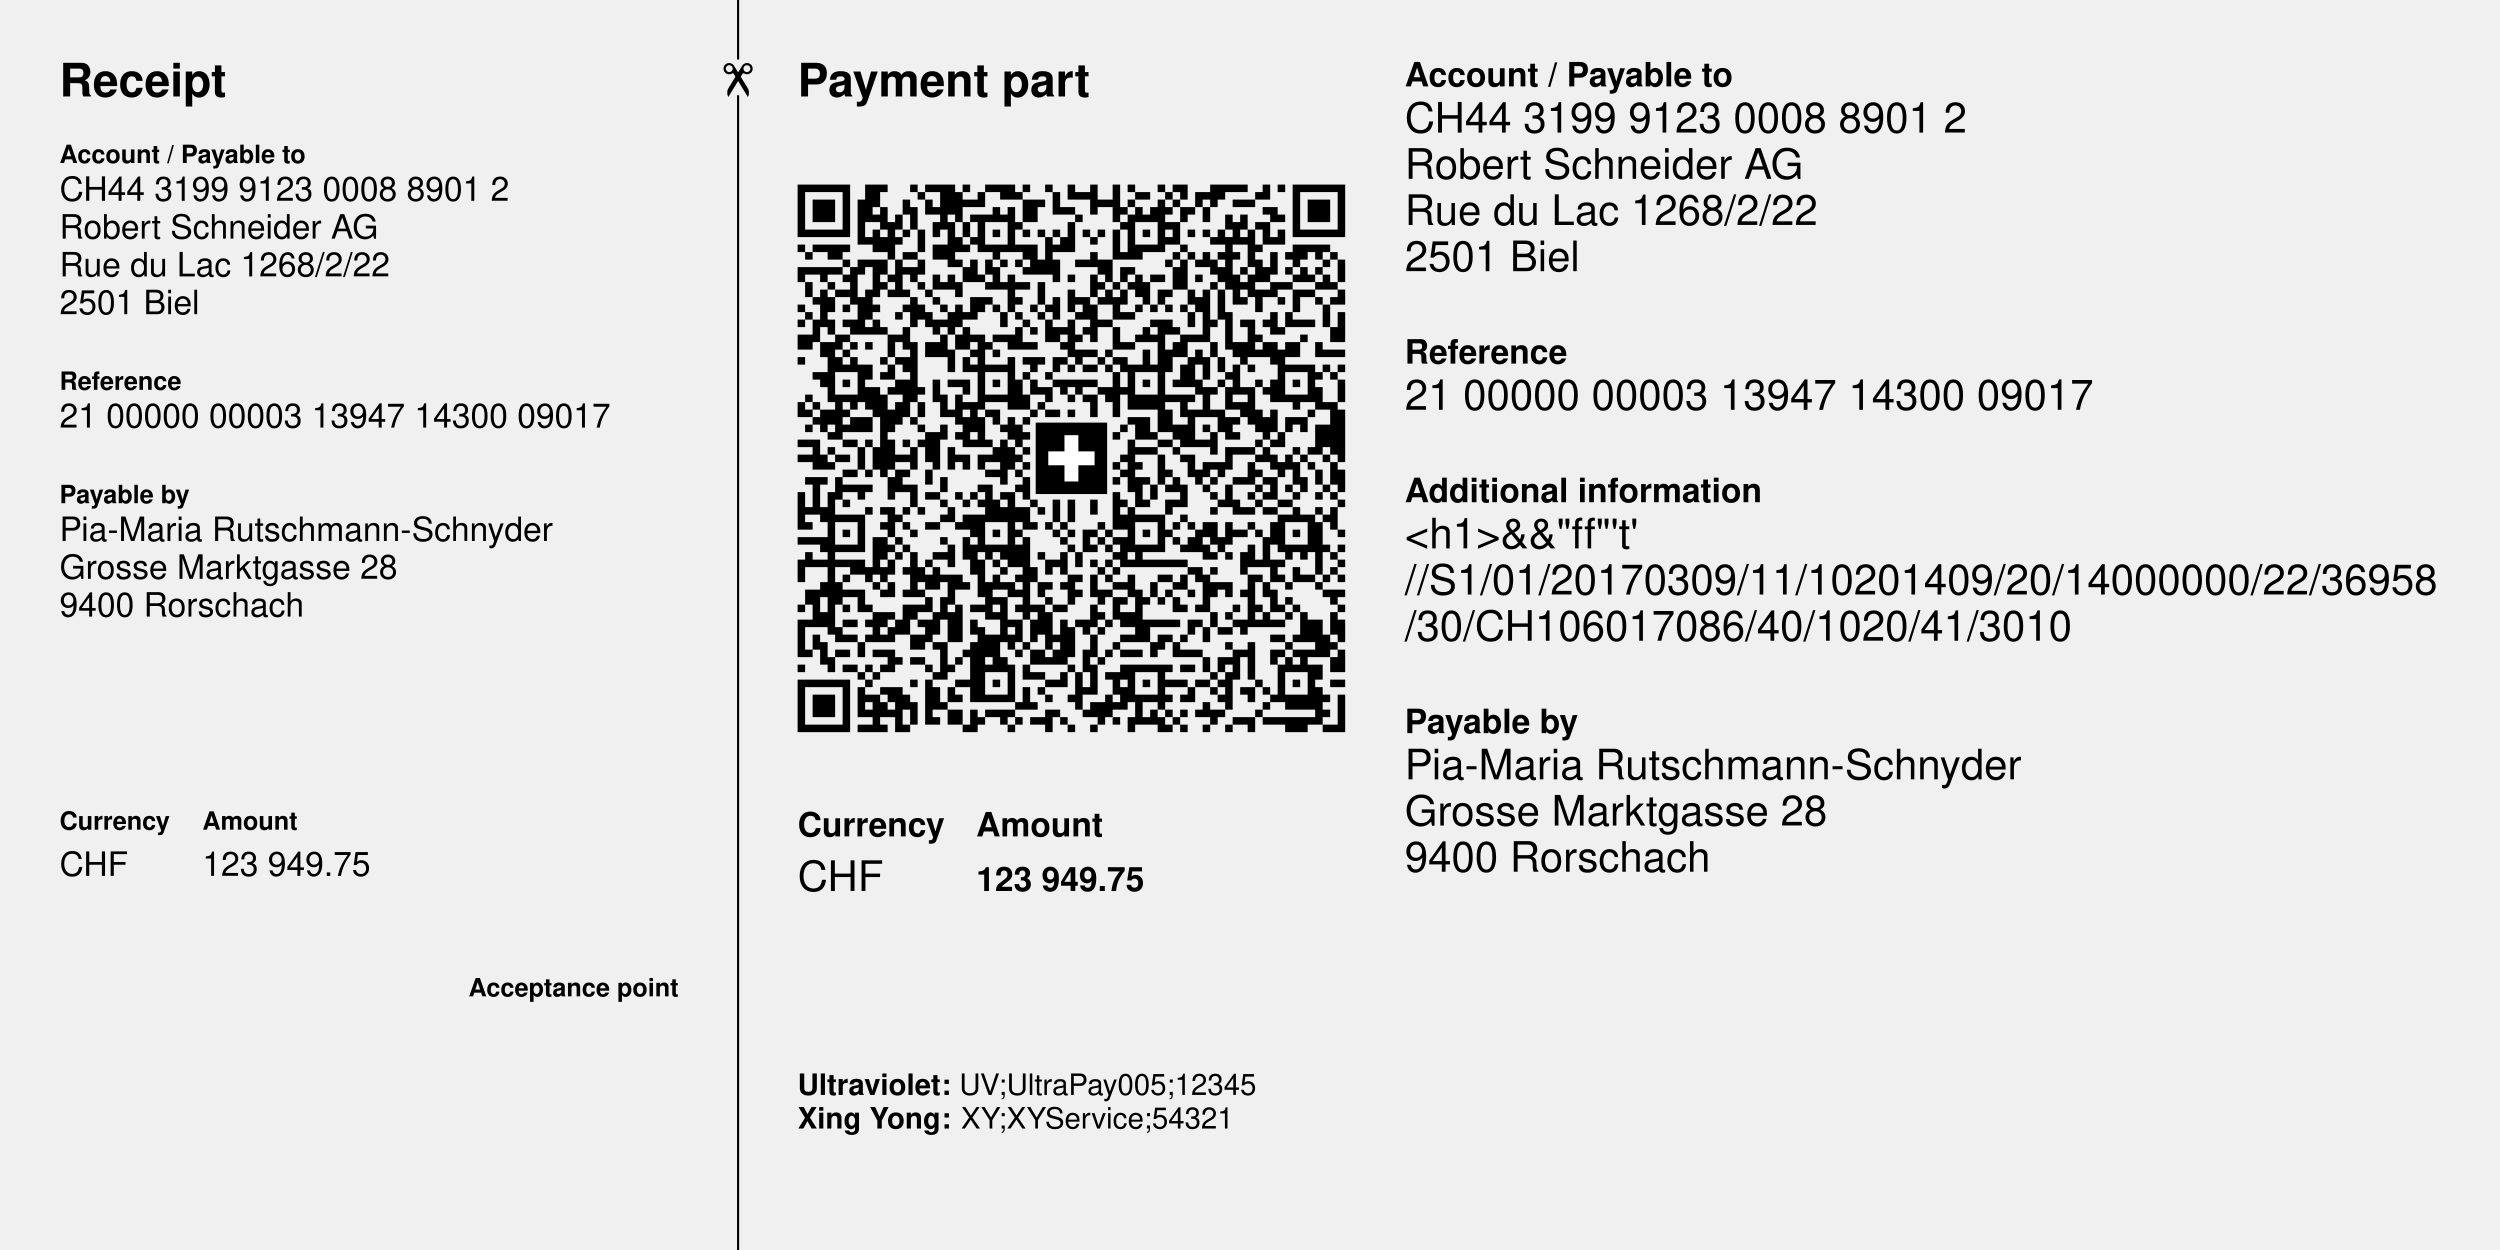
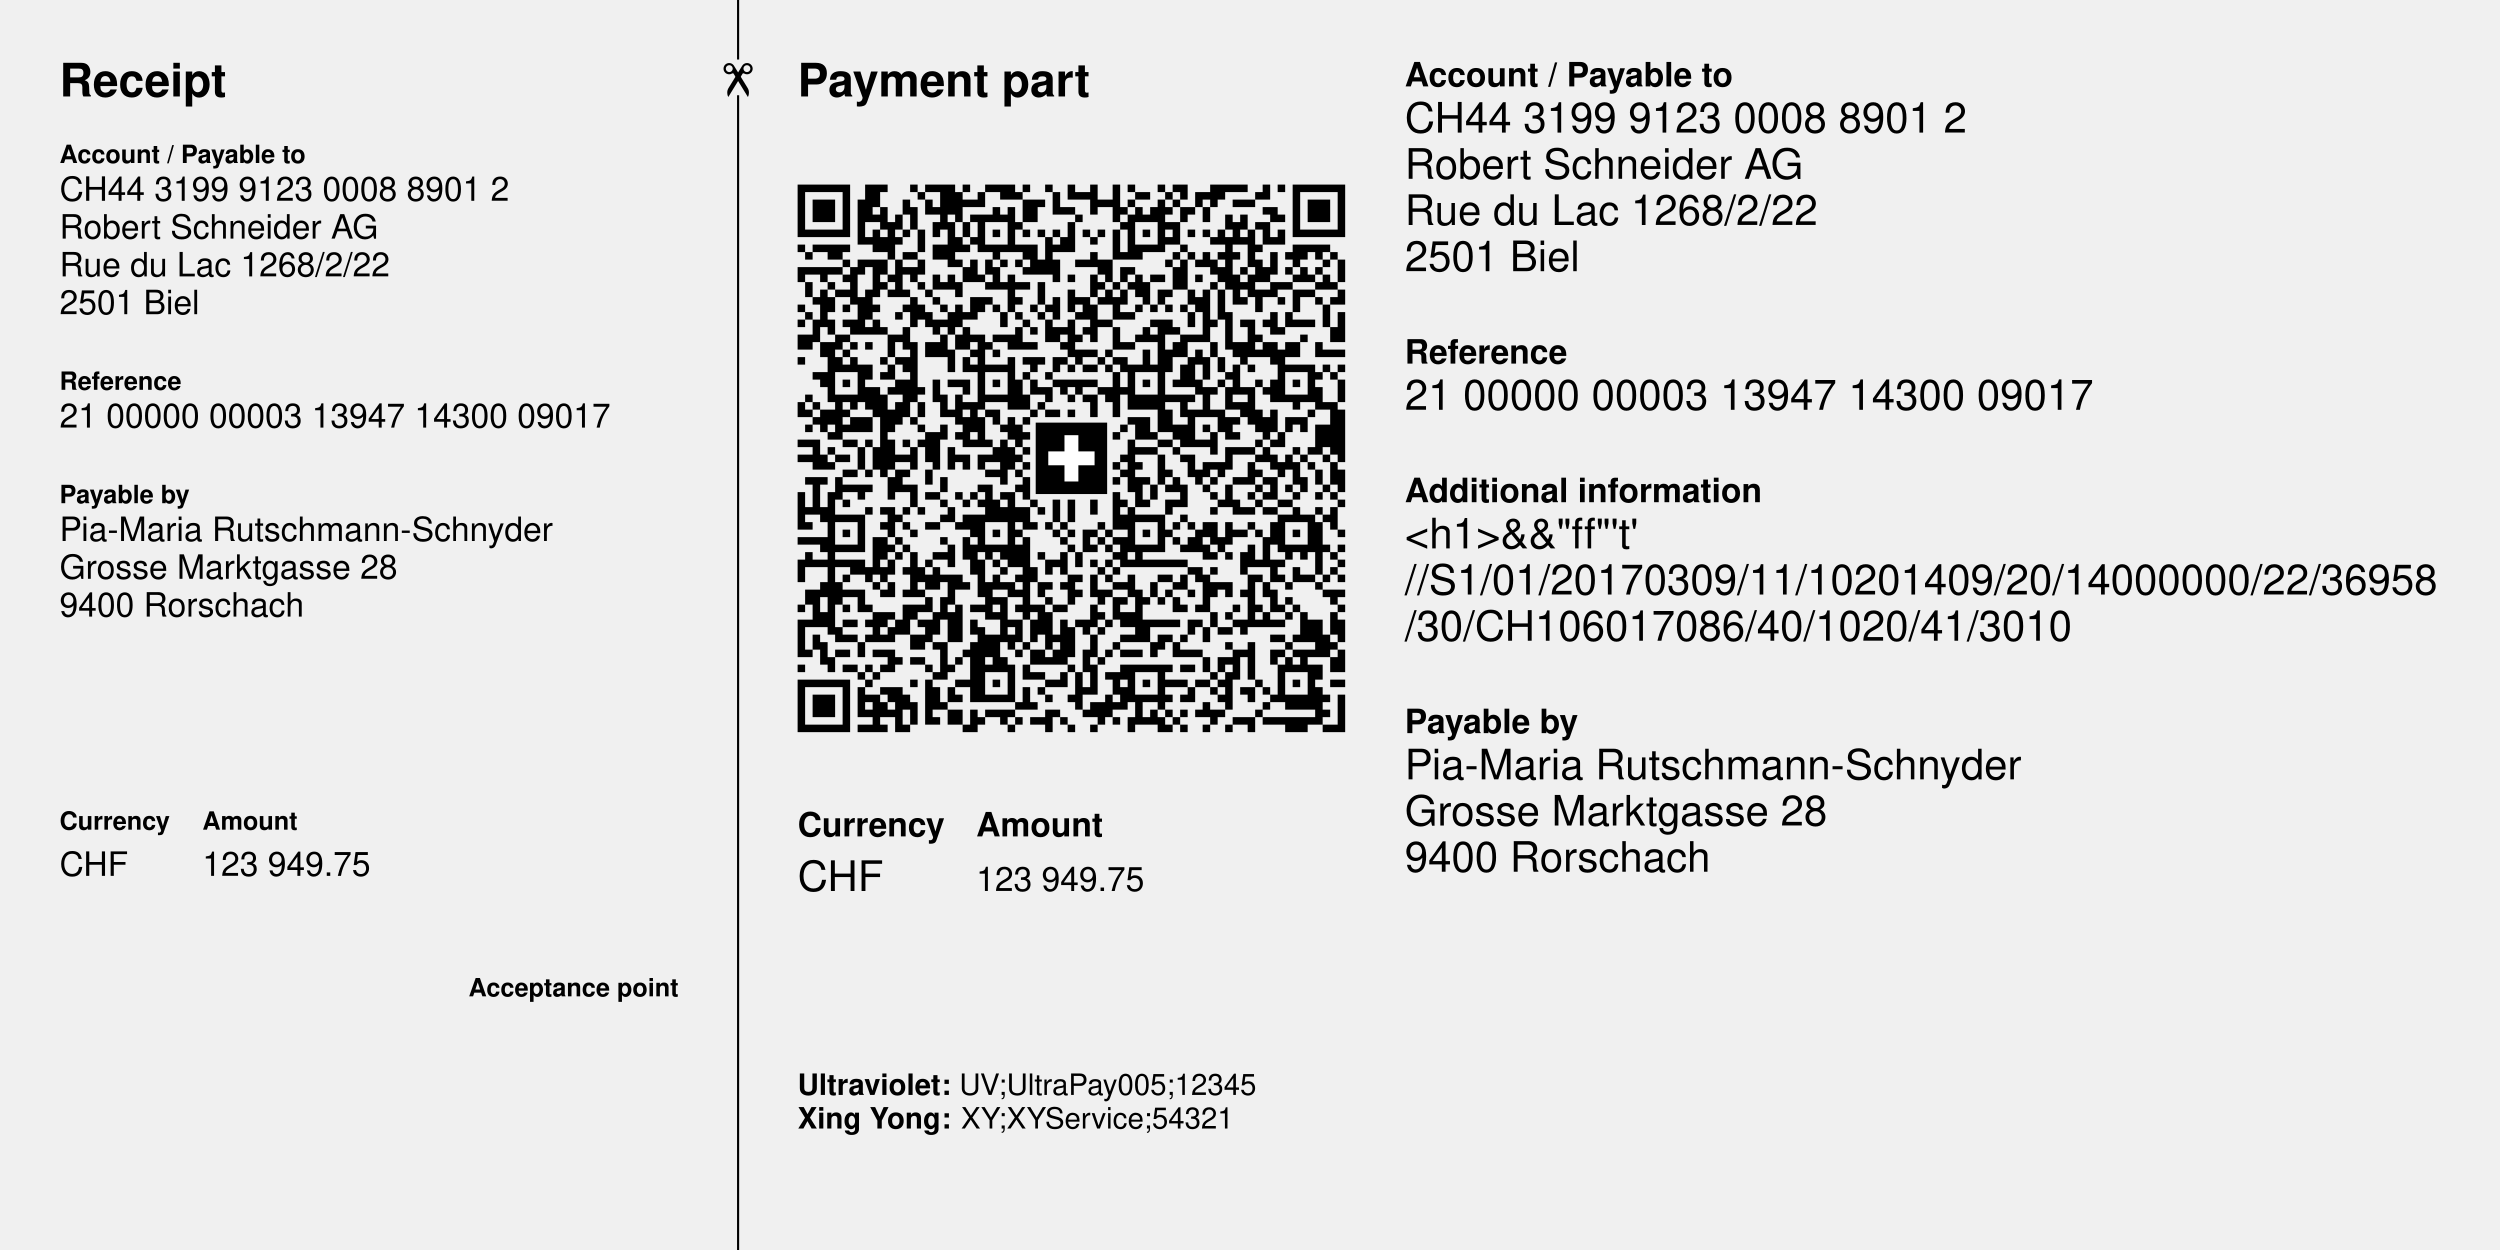
<svg xmlns="http://www.w3.org/2000/svg" width="210mm" height="105mm" version="1.1" viewBox="0 0 595.276 297.638">
  <g font-family="Helvetica,Arial,&quot;Liberation Sans&quot;" transform="translate(0 297.638)">
    <g transform="translate(189.921 0)">
      <text x="0" y="-274.665" font-size="11" font-weight="bold">Payment part</text>
    </g>
    <g transform="translate(189.921 -123.307) scale(1.786)">
      <path d="M0,-73h7v1h-7zm9,0h2v3h-2zm2,0h1v1h-1zm4,0h1v1h-1zm2,0h4v1h-4zm5,0h1v1h-1z m3,0h4v1h-4zm5,0h1v1h-1zm3,0h1v1h-1zm3,0h1v2h-1zm3,0h1v4h-1zm3,0h1v5h-1z m2,0h1v1h-1zm4,0h1v1h-1zm2,0h2v1h-2zm5,0h5v1h-5zm7,0h1v2h-1zm2,0h1v1h-1z m2,0h7v1h-7zm-66,1h1v6h-1zm6,0h1v6h-1zm10,0h1v1h-1zm3,0h3v3h-3zm5,0h1v2h-1z m3,0h3v1h-3zm7,0h1v3h-1zm3,0h2v1h-2zm8,0h2v1h-2zm4,0h1v1h-1zm2,0h1v1h-1z m2,0h4v1h-4zm8,0h1v1h-1zm5,0h1v6h-1zm6,0h1v6h-1zm-70,1h3v3h-3zm6,0h1v6h-1z m6,0h1v2h-1zm3,0h1v2h-1zm5,0h2v1h-2zm8,0h2v3h-2zm2,0h1v1h-1zm8,0h2v1h-2z m4,0h1v1h-1zm4,0h1v7h-1zm2,0h1v1h-1zm3,0h1v1h-1zm2,0h1v1h-1zm3,0h3v1h-3z m10,0h3v3h-3zm-59,1h1v2h-1zm2,0h1v3h-1zm4,0h1v3h-1zm3,0h1v1h-1zm8,0h1v2h-1z m2,0h1v6h-1zm7,0h2v1h-2zm8,0h1v1h-1zm2,0h1v2h-1zm2,0h1v2h-1zm2,0h1v1h-1z m2,0h2v1h-2zm3,0h1v2h-1zm8,0h2v1h-2zm-52,1h1v1h-1zm3,0h1v2h-1zm6,0h1v2h-1z m2,0h1v1h-1zm2,0h3v1h-3zm4,0h1v1h-1zm10,0h1v1h-1zm7,0h1v6h-1zm2,0h1v1h-1z m5,0h1v1h-1zm6,0h1v2h-1zm2,0h1v2h-1zm4,0h2v1h-2zm-51,1h1v5h-1zm6,0h1v2h-1z m2,0h1v6h-1zm2,0h1v2h-1zm2,0h1v4h-1zm5,0h1v1h-1zm7,0h1v4h-1zm7,0h1v1h-1z m6,0h2v1h-2zm9,0h1v3h-1zm3,0h2v1h-2zm-60,1h5v1h-5zm9,0h1v3h-1zm4,0h1v1h-1z m2,0h1v3h-1zm10,0h1v1h-1zm4,0h1v1h-1zm2,0h1v1h-1zm2,0h1v1h-1zm4,0h1v1h-1z m2,0h1v1h-1zm2,0h1v4h-1zm4,0h1v1h-1zm4,0h1v2h-1zm2,0h1v1h-1zm2,0h1v1h-1z m2,0h1v2h-1zm4,0h1v5h-1zm2,0h1v2h-1zm2,0h1v2h-1zm3,0h5v1h-5zm-58,1h1v1h-1z m2,0h1v2h-1zm2,0h1v1h-1zm8,0h1v2h-1zm2,0h1v1h-1zm10,0h1v5h-1zm2,0h1v2h-1z m4,0h1v1h-1zm10,0h1v1h-1zm6,0h1v1h-1zm2,0h1v7h-1zm2,0h1v1h-1zm4,0h1v1h-1z m-63,1h1v1h-1zm2,0h5v1h-5zm16,0h2v2h-2zm4,0h1v1h-1zm3,0h3v1h-3zm4,0h3v1h-3z m5,0h1v1h-1zm11,0h3v1h-3zm6,0h1v1h-1zm10,0h1v1h-1zm5,0h5v1h-5zm-65,1h1v1h-1z m3,0h2v1h-2zm10,0h2v1h-2zm12,0h1v1h-1zm4,0h2v1h-2zm9,0h1v2h-1zm4,0h1v1h-1z m2,0h1v1h-1zm5,0h1v1h-1zm2,0h1v1h-1zm2,0h1v2h-1zm2,0h1v1h-1zm2,0h1v1h-1z m5,0h1v3h-1zm2,0h3v1h-3zm4,0h1v1h-1zm2,0h1v1h-1zm-65,1h1v1h-1zm2,0h4v1h-4z m5,0h1v5h-1zm3,0h1v2h-1zm5,0h1v1h-1zm2,0h1v3h-1zm2,0h1v2h-1zm2,0h1v1h-1z m2,0h1v1h-1zm2,0h2v2h-2zm3,0h1v3h-1zm3,0h2v1h-2zm3,0h2v2h-2zm9,0h1v1h-1z m2,0h1v4h-1zm2,0h1v1h-1zm2,0h1v2h-1zm6,0h1v3h-1zm5,0h1v1h-1zm4,0h1v1h-1z m2,0h1v3h-1zm-72,1h6v1h-6zm7,0h1v5h-1zm1,0h1v1h-1zm2,0h1v4h-1zm1,0h1v1h-1z m3,0h2v1h-2zm8,0h1v2h-1zm4,0h1v3h-1zm4,0h1v1h-1zm13,0h2v1h-2zm7,0h1v3h-1z m6,0h1v2h-1zm3,0h1v1h-1zm3,0h1v2h-1zm3,0h1v1h-1zm2,0h1v2h-1zm2,0h1v1h-1z m-69,1h1v1h-1zm3,0h1v1h-1zm3,0h1v1h-1zm6,0h1v1h-1zm3,0h1v1h-1zm3,0h1v2h-1z m2,0h1v2h-1zm4,0h1v1h-1zm4,0h1v5h-1zm8,0h1v1h-1zm3,0h1v3h-1zm2,0h1v1h-1z m2,0h1v1h-1zm2,0h1v3h-1zm2,0h2v1h-2zm6,0h1v1h-1zm5,0h1v4h-1zm2,0h1v3h-1z m6,0h1v1h-1zm2,0h1v1h-1zm2,0h1v2h-1zm-69,1h1v2h-1zm3,0h1v1h-1zm7,0h1v1h-1z m5,0h1v1h-1zm3,0h1v1h-1zm2,0h1v2h-1zm4,0h1v1h-1zm2,0h1v1h-1zm2,0h2v1h-2z m3,0h1v3h-1zm8,0h1v1h-1zm2,0h1v1h-1zm2,0h1v1h-1zm2,0h1v3h-1zm9,0h1v1h-1z m4,0h1v1h-1zm4,0h3v1h-3zm6,0h1v1h-1zm2,0h1v1h-1zm-68,1h1v5h-1zm2,0h2v1h-2z m4,0h1v4h-1zm3,0h1v1h-1zm2,0h1v1h-1zm3,0h1v1h-1zm19,0h1v3h-1zm5,0h1v2h-1z m2,0h1v2h-1zm5,0h2v1h-2zm4,0h1v2h-1zm2,0h1v7h-1zm2,0h1v4h-1zm5,0h3v1h-3z m5,0h3v1h-3zm6,0h1v2h-1zm-70,1h1v1h-1zm2,0h1v2h-1zm4,0h1v5h-1zm7,0h1v4h-1z m3,0h1v1h-1zm5,0h2v2h-2zm2,0h1v1h-1zm4,0h1v1h-1zm5,0h1v3h-1zm3,0h2v1h-2z m3,0h1v1h-1zm2,0h1v3h-1zm6,0h1v1h-1zm5,0h1v2h-1zm6,0h1v1h-1zm2,0h1v2h-1z m3,0h1v1h-1zm2,0h1v2h-1zm3,0h1v1h-1zm2,0h1v1h-1zm-71,1h1v1h-1zm6,0h1v1h-1z m4,0h1v1h-1zm4,0h1v1h-1zm2,0h1v2h-1zm3,0h1v1h-1zm2,0h1v3h-1zm5,0h1v1h-1z m5,0h1v1h-1zm2,0h1v1h-1zm5,0h2v2h-2zm7,0h1v1h-1zm2,0h1v1h-1zm2,0h1v1h-1z m2,0h1v1h-1zm19,0h1v3h-1zm-69,1h1v1h-1zm12,0h1v1h-1zm4,0h1v2h-1zm3,0h1v3h-1z m2,0h2v1h-2zm5,0h1v2h-1zm2,0h1v1h-1zm3,0h1v1h-1zm5,0h1v1h-1zm6,0h2v1h-2z m9,0h1v2h-1zm5,0h1v5h-1zm6,0h1v3h-1zm2,0h1v2h-1zm7,0h1v4h-1zm-72,1h1v1h-1z m2,0h1v3h-1zm2,0h1v2h-1zm2,0h2v1h-2zm4,0h1v2h-1zm8,0h2v1h-2zm12,0h1v1h-1z m3,0h1v3h-1zm3,0h1v5h-1zm3,0h3v1h-3zm8,0h3v1h-3zm8,0h1v1h-1zm4,0h2v1h-2z m3,0h1v1h-1zm4,0h3v1h-3zm-59,1h1v1h-1zm2,0h1v1h-1zm2,0h1v1h-1zm3,0h1v3h-1z m4,0h1v1h-1zm4,0h1v3h-1zm7,0h1v3h-1zm2,0h1v1h-1zm3,0h2v1h-2zm4,0h2v1h-2z m4,0h1v3h-1zm4,0h1v2h-1zm2,0h1v14h-1zm1,0h2v1h-2zm11,0h1v4h-1zm4,0h1v1h-1z m7,0h1v2h-1zm-71,1h2v2h-2zm5,0h2v1h-2zm7,0h1v3h-1zm1,0h1v1h-1zm6,0h1v3h-1z m2,0h1v2h-1zm2,0h2v1h-2zm3,0h3v1h-3zm8,0h1v1h-1zm3,0h1v1h-1zm2,0h1v1h-1z m6,0h1v1h-1zm2,0h1v1h-1zm4,0h3v1h-3zm10,0h1v1h-1zm6,0h1v1h-1zm-64,1h2v2h-2z m2,0h1v1h-1zm2,0h1v1h-1zm2,0h1v1h-1zm6,0h1v8h-1zm2,0h2v2h-2zm7,0h1v9h-1z m1,0h1v1h-1zm3,0h1v1h-1zm2,0h2v1h-2zm5,0h1v1h-1zm8,0h2v1h-2zm7,0h2v2h-2z m5,0h1v2h-1zm3,0h2v2h-2zm4,0h2v2h-2zm3,0h2v2h-2zm4,0h1v2h-1zm-63,1h1v1h-1z m14,0h1v3h-1zm3,0h1v1h-1zm3,0h1v1h-1zm11,0h3v1h-3zm4,0h1v1h-1zm5,0h1v3h-1z m3,0h1v3h-1zm4,0h1v2h-1zm8,0h1v1h-1zm3,0h1v7h-1zm6,0h3v1h-3zm-70,1h1v1h-1z m4,0h1v6h-1zm1,0h1v2h-1zm2,0h1v2h-1zm4,0h1v1h-1zm2,0h2v1h-2zm9,0h1v2h-1z m6,0h1v7h-1zm2,0h3v1h-3zm4,0h2v1h-2zm3,0h1v1h-1zm3,0h1v1h-1zm2,0h2v1h-2z m10,0h1v4h-1zm2,0h1v3h-1zm2,0h1v2h-1zm3,0h1v1h-1zm4,0h1v1h-1zm-57,1h1v1h-1z m2,0h1v5h-1zm1,0h1v2h-1zm3,0h1v2h-1zm2,0h1v1h-1zm9,0h1v1h-1zm2,0h3v1h-3z m6,0h1v1h-1zm3,0h1v1h-1zm2,0h1v1h-1zm2,0h2v1h-2zm3,0h1v1h-1zm2,0h3v1h-3z m4,0h1v1h-1zm4,0h1v3h-1zm7,0h1v4h-1zm2,0h1v1h-1zm5,0h4v1h-4zm5,0h1v1h-1z m2,0h1v1h-1zm-70,1h2v1h-2zm9,0h1v1h-1zm19,0h1v1h-1zm3,0h1v1h-1zm9,0h1v6h-1z m2,0h1v5h-1zm13,0h1v1h-1zm11,0h1v4h-1zm1,0h1v1h-1zm2,0h1v1h-1zm-68,1h1v1h-1z m3,0h1v1h-1zm7,0h2v2h-2zm5,0h1v3h-1zm2,0h3v1h-3zm6,0h1v1h-1zm3,0h1v4h-1z m2,0h1v2h-1zm3,0h6v1h-6zm12,0h1v1h-1zm4,0h1v1h-1zm3,0h1v2h-1zm3,0h1v1h-1z m5,0h1v1h-1zm2,0h1v3h-1zm3,0h1v1h-1zm6,0h1v3h-1zm-63,1h2v3h-2zm3,0h1v1h-1z m4,0h1v1h-1zm6,0h1v1h-1zm10,0h2v1h-2zm3,0h1v1h-1zm2,0h1v1h-1zm3,0h2v1h-2z m3,0h1v1h-1zm11,0h1v4h-1zm1,0h1v1h-1zm2,0h1v3h-1zm2,0h2v1h-2zm3,0h1v1h-1z m7,0h1v3h-1zm-68,1h1v1h-1zm4,0h1v6h-1zm1,0h2v1h-2zm5,0h1v11h-1zm3,0h1v3h-1z m5,0h1v3h-1zm2,0h1v4h-1zm4,0h3v1h-3zm5,0h1v2h-1zm3,0h1v1h-1zm3,0h1v1h-1z m2,0h2v1h-2zm3,0h1v1h-1zm4,0h3v2h-3zm4,0h4v1h-4zm11,0h1v4h-1zm5,0h3v1h-3z m-65,1h1v2h-1zm2,0h1v1h-1zm5,0h1v1h-1zm6,0h1v3h-1zm3,0h1v2h-1zm6,0h2v1h-2z m10,0h1v1h-1zm7,0h1v2h-1zm12,0h1v2h-1zm7,0h2v1h-2zm8,0h1v1h-1zm4,0h2v1h-2z m-69,1h1v1h-1zm2,0h2v2h-2zm3,0h1v1h-1zm4,0h1v1h-1zm2,0h1v3h-1zm8,0h1v1h-1z m3,0h1v3h-1zm2,0h2v1h-2zm6,0h1v1h-1zm2,0h2v1h-2zm3,0h1v1h-1zm13,0h1v3h-1z m3,0h1v5h-1zm1,0h1v1h-1zm2,0h2v1h-2zm4,0h1v1h-1zm2,0h1v3h-1zm2,0h1v3h-1z m5,0h1v1h-1zm3,0h2v6h-2zm-69,1h1v1h-1zm5,0h3v2h-3zm8,0h1v1h-1zm7,0h1v4h-1z m2,0h1v4h-1zm2,0h1v1h-1zm2,0h1v3h-1zm2,0h1v1h-1zm14,0h3v1h-3zm12,0h2v2h-2z m2,0h1v1h-1zm4,0h1v3h-1zm3,0h3v1h-3zm-64,1h1v1h-1zm2,0h1v1h-1zm3,0h1v1h-1z m10,0h1v1h-1zm3,0h1v2h-1zm8,0h1v1h-1zm2,0h1v3h-1zm14,0h1v1h-1zm2,0h2v2h-2z m5,0h2v2h-2zm4,0h1v1h-1zm11,0h1v1h-1zm2,0h1v1h-1zm2,0h2v3h-2zm-65,1h1v1h-1z m13,0h2v4h-2zm4,0h1v1h-1zm9,0h1v1h-1zm12,0h1v1h-1zm5,0h1v1h-1zm8,0h1v3h-1z m2,0h2v1h-2zm7,0h1v2h-1zm-64,1h3v1h-3zm6,0h2v1h-2zm3,0h1v1h-1zm3,0h1v4h-1z m2,0h1v1h-1zm2,0h1v1h-1zm7,0h1v1h-1zm2,0h1v1h-1zm2,0h1v6h-1zm17,0h1v7h-1z m4,0h2v1h-2zm3,0h1v1h-1zm2,0h2v1h-2zm8,0h1v1h-1zm2,0h1v1h-1zm-61,1h1v3h-1z m2,0h1v1h-1zm4,0h1v3h-1zm2,0h1v3h-1zm5,0h1v3h-1zm5,0h1v3h-1zm6,0h1v2h-1z m2,0h1v3h-1zm2,0h1v1h-1zm15,0h3v1h-3zm5,0h1v1h-1zm7,0h4v1h-4zm5,0h1v2h-1z m4,0h1v1h-1zm2,0h2v1h-2zm-68,1h2v1h-2zm3,0h1v2h-1zm2,0h2v1h-2zm8,0h2v1h-2z m8,0h2v1h-2zm3,0h2v1h-2zm5,0h1v1h-1zm14,0h1v1h-1zm5,0h1v4h-1zm3,0h2v1h-2z m6,0h1v2h-1zm4,0h1v1h-1zm2,0h1v2h-1zm2,0h1v2h-1zm2,0h1v1h-1zm3,0h1v1h-1z m2,0h1v1h-1zm-68,1h1v1h-1zm14,0h1v1h-1zm4,0h1v1h-1zm2,0h1v1h-1zm6,0h1v1h-1z m12,0h1v1h-1zm3,0h1v1h-1zm7,0h1v2h-1zm2,0h3v1h-3zm6,0h1v3h-1zm4,0h1v2h-1z m2,0h1v3h-1zm2,0h1v1h-1zm3,0h1v3h-1zm-65,1h2v1h-2zm3,0h1v1h-1zm4,0h1v3h-1z m1,0h1v1h-1zm3,0h1v2h-1zm8,0h2v1h-2zm4,0h1v1h-1zm14,0h1v1h-1zm6,0h1v1h-1z m4,0h2v1h-2zm3,0h1v1h-1zm5,0h1v1h-1zm8,0h1v2h-1zm3,0h1v3h-1zm-71,1h3v1h-3z m4,0h1v3h-1zm7,0h1v3h-1zm7,0h1v2h-1zm11,0h1v3h-1zm12,0h1v1h-1zm3,0h1v4h-1z m1,0h1v1h-1zm4,0h1v2h-1zm3,0h1v1h-1zm2,0h1v1h-1zm3,0h2v1h-2zm4,0h2v1h-2z m5,0h1v2h-1zm-65,1h1v4h-1zm4,0h4v1h-4zm8,0h2v1h-2zm10,0h2v1h-2zm5,0h1v1h-1z m18,0h1v2h-1zm2,0h1v1h-1zm2,0h1v3h-1zm3,0h1v1h-1zm3,0h1v3h-1zm4,0h1v1h-1z m2,0h1v2h-1zm2,0h1v1h-1zm5,0h1v1h-1zm-70,1h1v5h-1zm4,0h1v19h-1zm4,0h1v1h-1z m7,0h1v2h-1zm2,0h2v1h-2zm4,0h1v1h-1zm2,0h1v1h-1zm2,0h1v4h-1zm2,0h2v1h-2z m15,0h1v5h-1zm13,0h1v1h-1zm5,0h1v1h-1zm2,0h1v1h-1zm4,0h1v1h-1zm3,0h1v1h-1z m2,0h1v1h-1zm-65,1h1v1h-1zm13,0h1v1h-1zm3,0h1v1h-1zm2,0h1v1h-1zm2,0h1v3h-1z m2,0h1v9h-1zm3,0h1v1h-1zm3,0h1v3h-1zm2,0h1v3h-1zm3,0h1v2h-1zm4,0h1v1h-1z m3,0h1v1h-1zm3,0h2v1h-2zm7,0h1v1h-1zm2,0h1v2h-1zm3,0h1v1h-1zm3,0h2v1h-2z m8,0h1v1h-1zm-71,1h1v1h-1zm2,0h1v2h-1zm6,0h1v1h-1zm2,0h2v1h-2zm3,0h1v1h-1z m2,0h1v1h-1zm4,0h1v2h-1zm7,0h1v2h-1zm2,0h2v2h-2zm3,0h1v1h-1zm12,0h1v6h-1z m5,0h1v1h-1zm6,0h1v1h-1zm4,0h2v1h-2zm3,0h2v1h-2zm4,0h1v2h-1zm3,0h1v1h-1z m2,0h1v3h-1zm-66,1h4v1h-4zm7,0h1v3h-1zm1,0h1v1h-1zm6,0h1v1h-1zm3,0h3v2h-3z m21,0h1v2h-1zm2,0h4v1h-4zm6,0h1v1h-1zm13,0h1v5h-1zm1,0h1v1h-1zm2,0h2v1h-2z m3,0h1v1h-1zm-69,1h1v1h-1zm7,0h1v4h-1zm3,0h1v1h-1zm3,0h1v1h-1zm3,0h2v1h-2z m4,0h1v1h-1zm9,0h2v1h-2zm3,0h1v1h-1zm2,0h1v1h-1zm5,0h1v1h-1zm8,0h1v4h-1z m2,0h1v1h-1zm2,0h1v1h-1zm2,0h2v2h-2zm3,0h1v3h-1zm3,0h1v1h-1zm3,0h1v3h-1z m5,0h2v4h-2zm-62,1h1v1h-1zm9,0h1v1h-1zm8,0h2v1h-2zm3,0h1v1h-1zm3,0h1v1h-1z m5,0h1v1h-1zm2,0h1v1h-1zm2,0h1v3h-1zm1,0h1v1h-1zm2,0h1v1h-1zm5,0h1v1h-1z m3,0h1v1h-1zm4,0h1v3h-1zm5,0h2v1h-2zm3,0h1v1h-1zm5,0h1v1h-1zm6,0h1v1h-1z m-72,1h4v1h-4zm10,0h2v3h-2zm3,0h1v1h-1zm6,0h1v1h-1zm3,0h1v3h-1zm2,0h1v2h-1z m6,0h1v11h-1zm5,0h1v1h-1zm5,0h1v1h-1zm2,0h2v1h-2zm8,0h1v1h-1zm2,0h1v2h-1z m3,0h2v1h-2zm7,0h1v4h-1zm-59,1h1v1h-1zm2,0h3v1h-3zm7,0h1v1h-1zm2,0h1v1h-1z m6,0h1v3h-1zm3,0h1v4h-1zm2,0h3v1h-3zm4,0h1v3h-1zm7,0h1v1h-1zm3,0h1v1h-1z m2,0h1v1h-1zm2,0h1v3h-1zm2,0h3v1h-3zm6,0h1v1h-1zm3,0h1v2h-1zm2,0h1v1h-1z m4,0h1v3h-1zm5,0h3v1h-3zm5,0h1v1h-1zm2,0h1v1h-1zm-71,1h1v2h-1zm12,0h1v1h-1z m2,0h1v6h-1zm3,0h2v1h-2zm7,0h1v1h-1zm2,0h1v1h-1zm5,0h1v1h-1zm3,0h1v3h-1z m2,0h1v2h-1zm5,0h1v1h-1zm3,0h1v2h-1zm10,0h1v1h-1zm2,0h1v1h-1zm2,0h1v3h-1z m6,0h1v1h-1zm2,0h1v1h-1zm2,0h1v3h-1zm2,0h1v1h-1zm-71,1h1v3h-1zm2,0h2v1h-2z m3,0h4v1h-4zm5,0h1v2h-1zm2,0h1v2h-1zm5,0h1v1h-1zm7,0h1v5h-1zm2,0h1v1h-1z m7,0h2v1h-2zm6,0h1v1h-1zm2,0h1v1h-1zm3,0h1v1h-1zm2,0h6v1h-6zm15,0h1v1h-1z m2,0h1v3h-1zm1,0h1v1h-1zm8,0h1v1h-1zm-65,1h3v1h-3zm4,0h1v2h-1zm3,0h1v1h-1z m2,0h1v2h-1zm2,0h1v3h-1zm9,0h1v1h-1zm4,0h1v2h-1zm2,0h1v1h-1zm7,0h1v1h-1z m2,0h1v1h-1zm10,0h2v1h-2zm3,0h1v1h-1zm11,0h1v2h-1zm5,0h1v1h-1zm-65,1h1v1h-1z m3,0h1v1h-1zm8,0h1v2h-1zm2,0h3v1h-3zm7,0h1v2h-1zm3,0h1v1h-1zm7,0h1v4h-1z m1,0h1v1h-1zm2,0h1v3h-1zm2,0h1v1h-1zm3,0h1v3h-1zm4,0h2v1h-2zm3,0h1v2h-1z m2,0h2v1h-2zm7,0h1v7h-1zm1,0h1v1h-1zm3,0h1v1h-1zm3,0h2v1h-2zm3,0h1v1h-1z m2,0h1v1h-1zm-69,1h1v2h-1zm2,0h1v3h-1zm5,0h1v1h-1zm2,0h1v2h-1zm8,0h3v1h-3z m5,0h1v5h-1zm2,0h2v1h-2zm5,0h2v1h-2zm3,0h1v1h-1zm7,0h2v1h-2zm5,0h1v2h-1z m3,0h1v1h-1zm4,0h4v1h-4zm8,0h1v2h-1zm3,0h1v1h-1zm4,0h1v1h-1zm-68,1h2v2h-2z m5,0h3v1h-3zm5,0h1v1h-1zm3,0h1v1h-1zm2,0h1v1h-1zm4,0h1v2h-1zm8,0h2v1h-2z m4,0h1v1h-1zm5,0h1v1h-1zm3,0h2v1h-2zm5,0h1v7h-1zm4,0h1v1h-1zm3,0h1v1h-1z m2,0h1v3h-1zm1,0h1v1h-1zm2,0h1v1h-1zm2,0h1v1h-1zm4,0h1v3h-1zm7,0h3v1h-3z m-62,1h1v2h-1zm9,0h1v2h-1zm2,0h1v3h-1zm7,0h2v1h-2zm7,0h1v1h-1zm7,0h1v1h-1z m2,0h1v3h-1zm1,0h1v1h-1zm3,0h1v1h-1zm2,0h1v1h-1zm2,0h1v2h-1zm15,0h1v1h-1z m6,0h1v1h-1zm-71,1h1v1h-1zm2,0h1v3h-1zm4,0h1v1h-1zm3,0h1v1h-1zm5,0h2v2h-2z m2,0h1v1h-1zm5,0h1v5h-1zm2,0h2v1h-2zm4,0h1v5h-1zm2,0h1v1h-1zm2,0h2v1h-2z m3,0h2v1h-2zm5,0h1v3h-1zm12,0h1v1h-1zm2,0h1v1h-1zm5,0h1v1h-1zm3,0h1v1h-1z m3,0h1v1h-1zm2,0h1v1h-1zm6,0h1v1h-1zm-69,1h1v2h-1zm7,0h2v2h-2zm2,0h1v1h-1z m6,0h1v3h-1zm2,0h1v4h-1zm6,0h1v1h-1zm6,0h2v3h-2zm8,0h1v1h-1zm3,0h2v2h-2z m12,0h1v2h-1zm2,0h1v1h-1zm5,0h1v2h-1zm3,0h1v1h-1zm2,0h1v4h-1zm4,0h1v3h-1z m-71,1h1v5h-1zm1,0h1v1h-1zm5,0h2v1h-2zm3,0h1v1h-1zm4,0h2v2h-2zm3,0h2v1h-2z m7,0h1v2h-1zm5,0h2v1h-2zm3,0h1v3h-1zm4,0h1v6h-1zm2,0h2v1h-2zm4,0h1v1h-1z m5,0h5v1h-5zm6,0h2v1h-2zm6,0h2v1h-2zm3,0h1v1h-1zm2,0h2v1h-2zm5,0h2v3h-2z m4,0h1v3h-1zm-67,1h1v2h-1zm5,0h1v2h-1zm2,0h1v2h-1zm5,0h1v2h-1zm7,0h1v10h-1z m5,0h1v2h-1zm7,0h1v4h-1zm2,0h1v1h-1zm2,0h1v1h-1zm6,0h1v2h-1zm6,0h1v1h-1z m2,0h1v2h-1zm2,0h2v1h-2zm3,0h1v1h-1zm-57,1h1v2h-1zm4,0h2v1h-2zm3,0h1v1h-1z m2,0h1v1h-1zm4,0h2v2h-2zm10,0h2v3h-2zm3,0h1v2h-1zm5,0h2v1h-2zm6,0h1v3h-1z m4,0h2v1h-2zm5,0h2v1h-2zm3,0h1v1h-1zm12,0h2v1h-2zm3,0h1v1h-1zm4,0h1v3h-1z m-67,1h1v3h-1zm5,0h1v2h-1zm10,0h2v1h-2zm5,0h1v8h-1zm7,0h1v1h-1zm3,0h1v1h-1z m9,0h1v1h-1zm5,0h2v1h-2zm3,0h1v2h-1zm7,0h1v1h-1zm3,0h1v5h-1zm5,0h1v1h-1z m4,0h1v2h-1zm2,0h1v1h-1zm-70,1h1v1h-1zm4,0h2v1h-2zm5,0h3v1h-3zm9,0h1v4h-1z m3,0h1v1h-1zm7,0h1v1h-1zm2,0h2v2h-2zm3,0h1v2h-1zm4,0h1v3h-1zm3,0h1v1h-1z m2,0h3v1h-3zm4,0h1v1h-1zm4,0h3v1h-3zm7,0h1v4h-1zm1,0h1v1h-1zm4,0h2v1h-2z m3,0h3v1h-3zm6,0h1v3h-1zm-68,1h1v2h-1zm8,0h2v1h-2zm3,0h2v1h-2zm6,0h1v1h-1z m5,0h2v2h-2zm7,0h1v1h-1zm7,0h1v1h-1zm14,0h1v2h-1zm2,0h2v1h-2zm7,0h1v1h-1z m2,0h1v2h-1zm2,0h1v2h-1zm4,0h1v2h-1zm-71,1h1v1h-1zm6,0h2v1h-2zm3,0h1v1h-1z m2,0h2v1h-2zm6,0h1v1h-1zm3,0h1v1h-1zm5,0h1v1h-1zm3,0h1v5h-1zm2,0h1v2h-1z m6,0h1v1h-1zm3,0h1v4h-1zm4,0h7v1h-7zm8,0h2v1h-2zm5,0h1v1h-1zm8,0h1v5h-1z m2,0h1v1h-1zm2,0h1v6h-1zm1,0h1v2h-1zm-61,1h1v1h-1zm2,0h1v1h-1zm8,0h1v1h-1z m13,0h2v1h-2zm4,0h1v2h-1zm2,0h1v5h-1zm4,0h4v1h-4zm7,0h1v5h-1zm7,0h1v1h-1z m2,0h1v5h-1zm-57,1h7v1h-7zm9,0h1v1h-1zm6,0h1v1h-1zm2,0h1v6h-1zm4,0h2v1h-2z m5,0h1v1h-1zm7,0h2v1h-2zm9,0h1v2h-1zm2,0h1v3h-1zm2,0h1v1h-1zm3,0h3v1h-3z m4,0h2v1h-2zm3,0h1v1h-1zm5,0h1v1h-1zm5,0h1v1h-1zm5,0h2v1h-2zm-71,1h1v6h-1z m6,0h1v6h-1zm2,0h1v4h-1zm3,0h3v1h-3zm7,0h1v3h-1zm2,0h1v2h-1zm10,0h1v3h-1z m2,0h1v1h-1zm6,0h1v1h-1zm5,0h1v3h-1zm9,0h1v2h-1zm3,0h1v1h-1zm4,0h2v1h-2z m3,0h1v1h-1zm7,0h1v5h-1zm-67,1h3v3h-3zm7,0h2v1h-2zm3,0h3v1h-3zm9,0h1v1h-1z m4,0h3v1h-3zm8,0h1v1h-1zm3,0h1v1h-1zm5,0h1v3h-1zm4,0h1v4h-1zm1,0h2v1h-2z m3,0h1v1h-1zm2,0h1v1h-1zm5,0h1v1h-1zm4,0h1v1h-1zm3,0h1v1h-1zm2,0h3v2h-3z m5,0h1v1h-1zm2,0h1v5h-1zm-62,1h2v2h-2zm3,0h1v4h-1zm1,0h2v1h-2zm5,0h1v1h-1z m10,0h1v1h-1zm2,0h1v1h-1zm8,0h2v2h-2zm3,0h1v1h-1zm12,0h1v2h-1zm8,0h1v1h-1z m-53,1h1v1h-1zm3,0h1v1h-1zm3,0h1v2h-1zm5,0h2v2h-2zm3,0h1v3h-1zm2,0h4v1h-4z m8,0h1v3h-1zm1,0h1v1h-1zm4,0h1v1h-1zm9,0h1v2h-1zm2,0h1v1h-1zm2,0h1v1h-1z m2,0h1v1h-1zm2,0h2v1h-2zm6,0h1v1h-1zm9,0h1v1h-1zm-60,1h1v2h-1zm8,0h1v1h-1z m6,0h1v1h-1zm3,0h1v1h-1zm2,0h1v1h-1zm2,0h2v1h-2zm4,0h1v1h-1zm5,0h1v1h-1z m2,0h1v1h-1zm2,0h1v2h-1zm2,0h1v1h-1zm2,0h1v2h-1zm2,0h1v1h-1zm5,0h1v1h-1z m3,0h3v1h-3zm4,0h7v1h-7zm-61,1h5v1h-5zm7,0h2v1h-2zm3,0h1v1h-1zm3,0h1v1h-1z m8,0h1v1h-1zm6,0h1v1h-1zm8,0h1v1h-1zm3,0h1v1h-1zm10,0h1v1h-1zm2,0h1v1h-1z m3,0h1v1h-1zm3,0h1v1h-1zm3,0h1v1h-1zm5,0h3v1h-3zm5,0h2v1h-2z" fill="#000000" />
    </g>
    <g transform="translate(189.921 -123.307)">
      <path d="M56.693,-73.701h17.008v17.008h-17.008z" fill="#000000" />
      <path d="M63.543,-70.709h3.307v11.024h-3.307zm-3.858,3.858h11.024v3.307h-11.024z" fill="#FFFFFF" />
    </g>
    <g transform="translate(189.921 0)">
      <text x="0" y="-98.482" font-size="8" font-weight="bold">Currency</text>
      <text x="0" y="-85.482" font-size="10">CHF</text>
      <text x="42.52" y="-98.482" font-size="8" font-weight="bold">Amount</text>
-       <text x="42.52" y="-85.482" font-size="8" font-weight="bold">123 949.75</text>
+       <text x="42.52" y="-85.482" font-size="8">123 949.75</text>
    </g>
    <g transform="translate(334.488 0)">
      <text x="0" y="-277.065" font-size="8" font-weight="bold">Account / Payable to</text>
      <text x="0" y="-266.065" font-size="10">CH44 3199 9123 0008 8901 2</text>
      <text x="0" y="-255.065" font-size="10">Robert Schneider AG</text>
      <text x="0" y="-244.065" font-size="10">Rue du Lac 1268/2/22</text>
      <text x="0" y="-233.065" font-size="10">2501 Biel</text>
      <text x="0" y="-211.065" font-size="8" font-weight="bold">Reference</text>
      <text x="0" y="-200.065" font-size="10">21 00000 00003 13947 14300 09017</text>
      <text x="0" y="-178.065" font-size="8" font-weight="bold">Additional information</text>
      <text x="0" y="-167.065" font-size="10">&lt;h1&gt;&amp;&amp;"ff"'t'</text>
      <text x="0" y="-156.065" font-size="10">//S1/01/20170309/11/10201409/20/14000000/22/36958</text>
      <text x="0" y="-145.065" font-size="10">/30/CH106017086/40/1020/41/3010</text>
      <text x="0" y="-123.065" font-size="8" font-weight="bold">Payable by</text>
      <text x="0" y="-112.065" font-size="10">Pia-Maria Rutschmann-Schnyder</text>
      <text x="0" y="-101.065" font-size="10">Grosse Marktgasse 28</text>
      <text x="0" y="-90.065" font-size="10">9400 Rorschach</text>
    </g>
    <g transform="translate(189.921 0)">
      <text x="0" y="-36.92" font-size="7" font-weight="bold">Ultraviolet: </text>
      <text x="38.507" y="-36.92" font-size="7">UV;UltraPay005;12345</text>
      <text x="0" y="-28.92" font-size="7" font-weight="bold">Xing Yong: </text>
      <text x="38.892" y="-28.92" font-size="7">XY;XYService;54321</text>
    </g>
    <g transform="translate(14.173 0)">
      <text x="0" y="-274.665" font-size="11" font-weight="bold">Receipt</text>
      <text x="0" y="-258.822" font-size="6" font-weight="bold">Account / Payable to</text>
      <text x="0" y="-249.822" font-size="8">CH44 3199 9123 0008 8901 2</text>
      <text x="0" y="-240.822" font-size="8">Robert Schneider AG</text>
      <text x="0" y="-231.822" font-size="8">Rue du Lac 1268/2/22</text>
      <text x="0" y="-222.822" font-size="8">2501 Biel</text>
      <text x="0" y="-204.822" font-size="6" font-weight="bold">Reference</text>
      <text x="0" y="-195.822" font-size="8">21 00000 00003 13947 14300 09017</text>
      <text x="0" y="-177.822" font-size="6" font-weight="bold">Payable by</text>
      <text x="0" y="-168.822" font-size="8">Pia-Maria Rutschmann-Schnyder</text>
      <text x="0" y="-159.822" font-size="8">Grosse Marktgasse 28</text>
      <text x="0" y="-150.822" font-size="8">9400 Rorschach</text>
      <text x="0" y="-100.082" font-size="6" font-weight="bold">Currency</text>
      <text x="0" y="-89.082" font-size="8">CHF</text>
      <text x="34.016" y="-100.082" font-size="6" font-weight="bold">Amount</text>
      <text x="34.016" y="-89.082" font-size="8">123 949.75</text>
      <text x="97.392" y="-60.397" font-size="6" font-weight="bold">Acceptance point</text>
    </g>
    <path d="M175.748,0l0,-274.961m0,-8.504l0,-14.173" stroke="#000000" stroke-width="0.5" fill="none" />
    <g transform="translate(172.687 -274.535) scale(0.006)">
      <path d="M131.754,-359.388c-33.041,54.539,-52.384,110.154,-52.384,192.144c0,62.702,15.27,120.654,41.122,167.596l567.598,-926.232c10.25,-16.724,34.279,-23.091,63.969,-5.805c33.06,19.242,71.495,30.268,112.507,30.268 c123.676,0,223.937,-100.261,223.937,-223.937c0,-123.676,-100.261,-223.937,-223.937,-223.937c-76.348,0,-143.773,38.208,-184.195,96.548l-548.617,893.353zm728.561,-904.861c75.929,0,137.48,61.551,137.48,137.48 c0,75.929,-61.551,137.48,-137.48,137.48c-75.929,0,-137.48,-61.551,-137.48,-137.48c0,-75.929,61.551,-137.48,137.48,-137.48z" fill="#000000" />
    </g>
    <g transform="translate(178.809 -274.535) scale(-0.006 0.006)">
      <path d="M131.754,-359.388c-33.041,54.539,-52.384,110.154,-52.384,192.144c0,62.702,15.27,120.654,41.122,167.596l567.598,-926.232c10.25,-16.724,34.279,-23.091,63.969,-5.805c33.06,19.242,71.495,30.268,112.507,30.268 c123.676,0,223.937,-100.261,223.937,-223.937c0,-123.676,-100.261,-223.937,-223.937,-223.937c-76.348,0,-143.773,38.208,-184.195,96.548l-548.617,893.353zm728.561,-904.861c75.929,0,137.48,61.551,137.48,137.48 c0,75.929,-61.551,137.48,-137.48,137.48c-75.929,0,-137.48,-61.551,-137.48,-137.48c0,-75.929,61.551,-137.48,137.48,-137.48z" fill="#000000" />
    </g>
  </g>
</svg>
